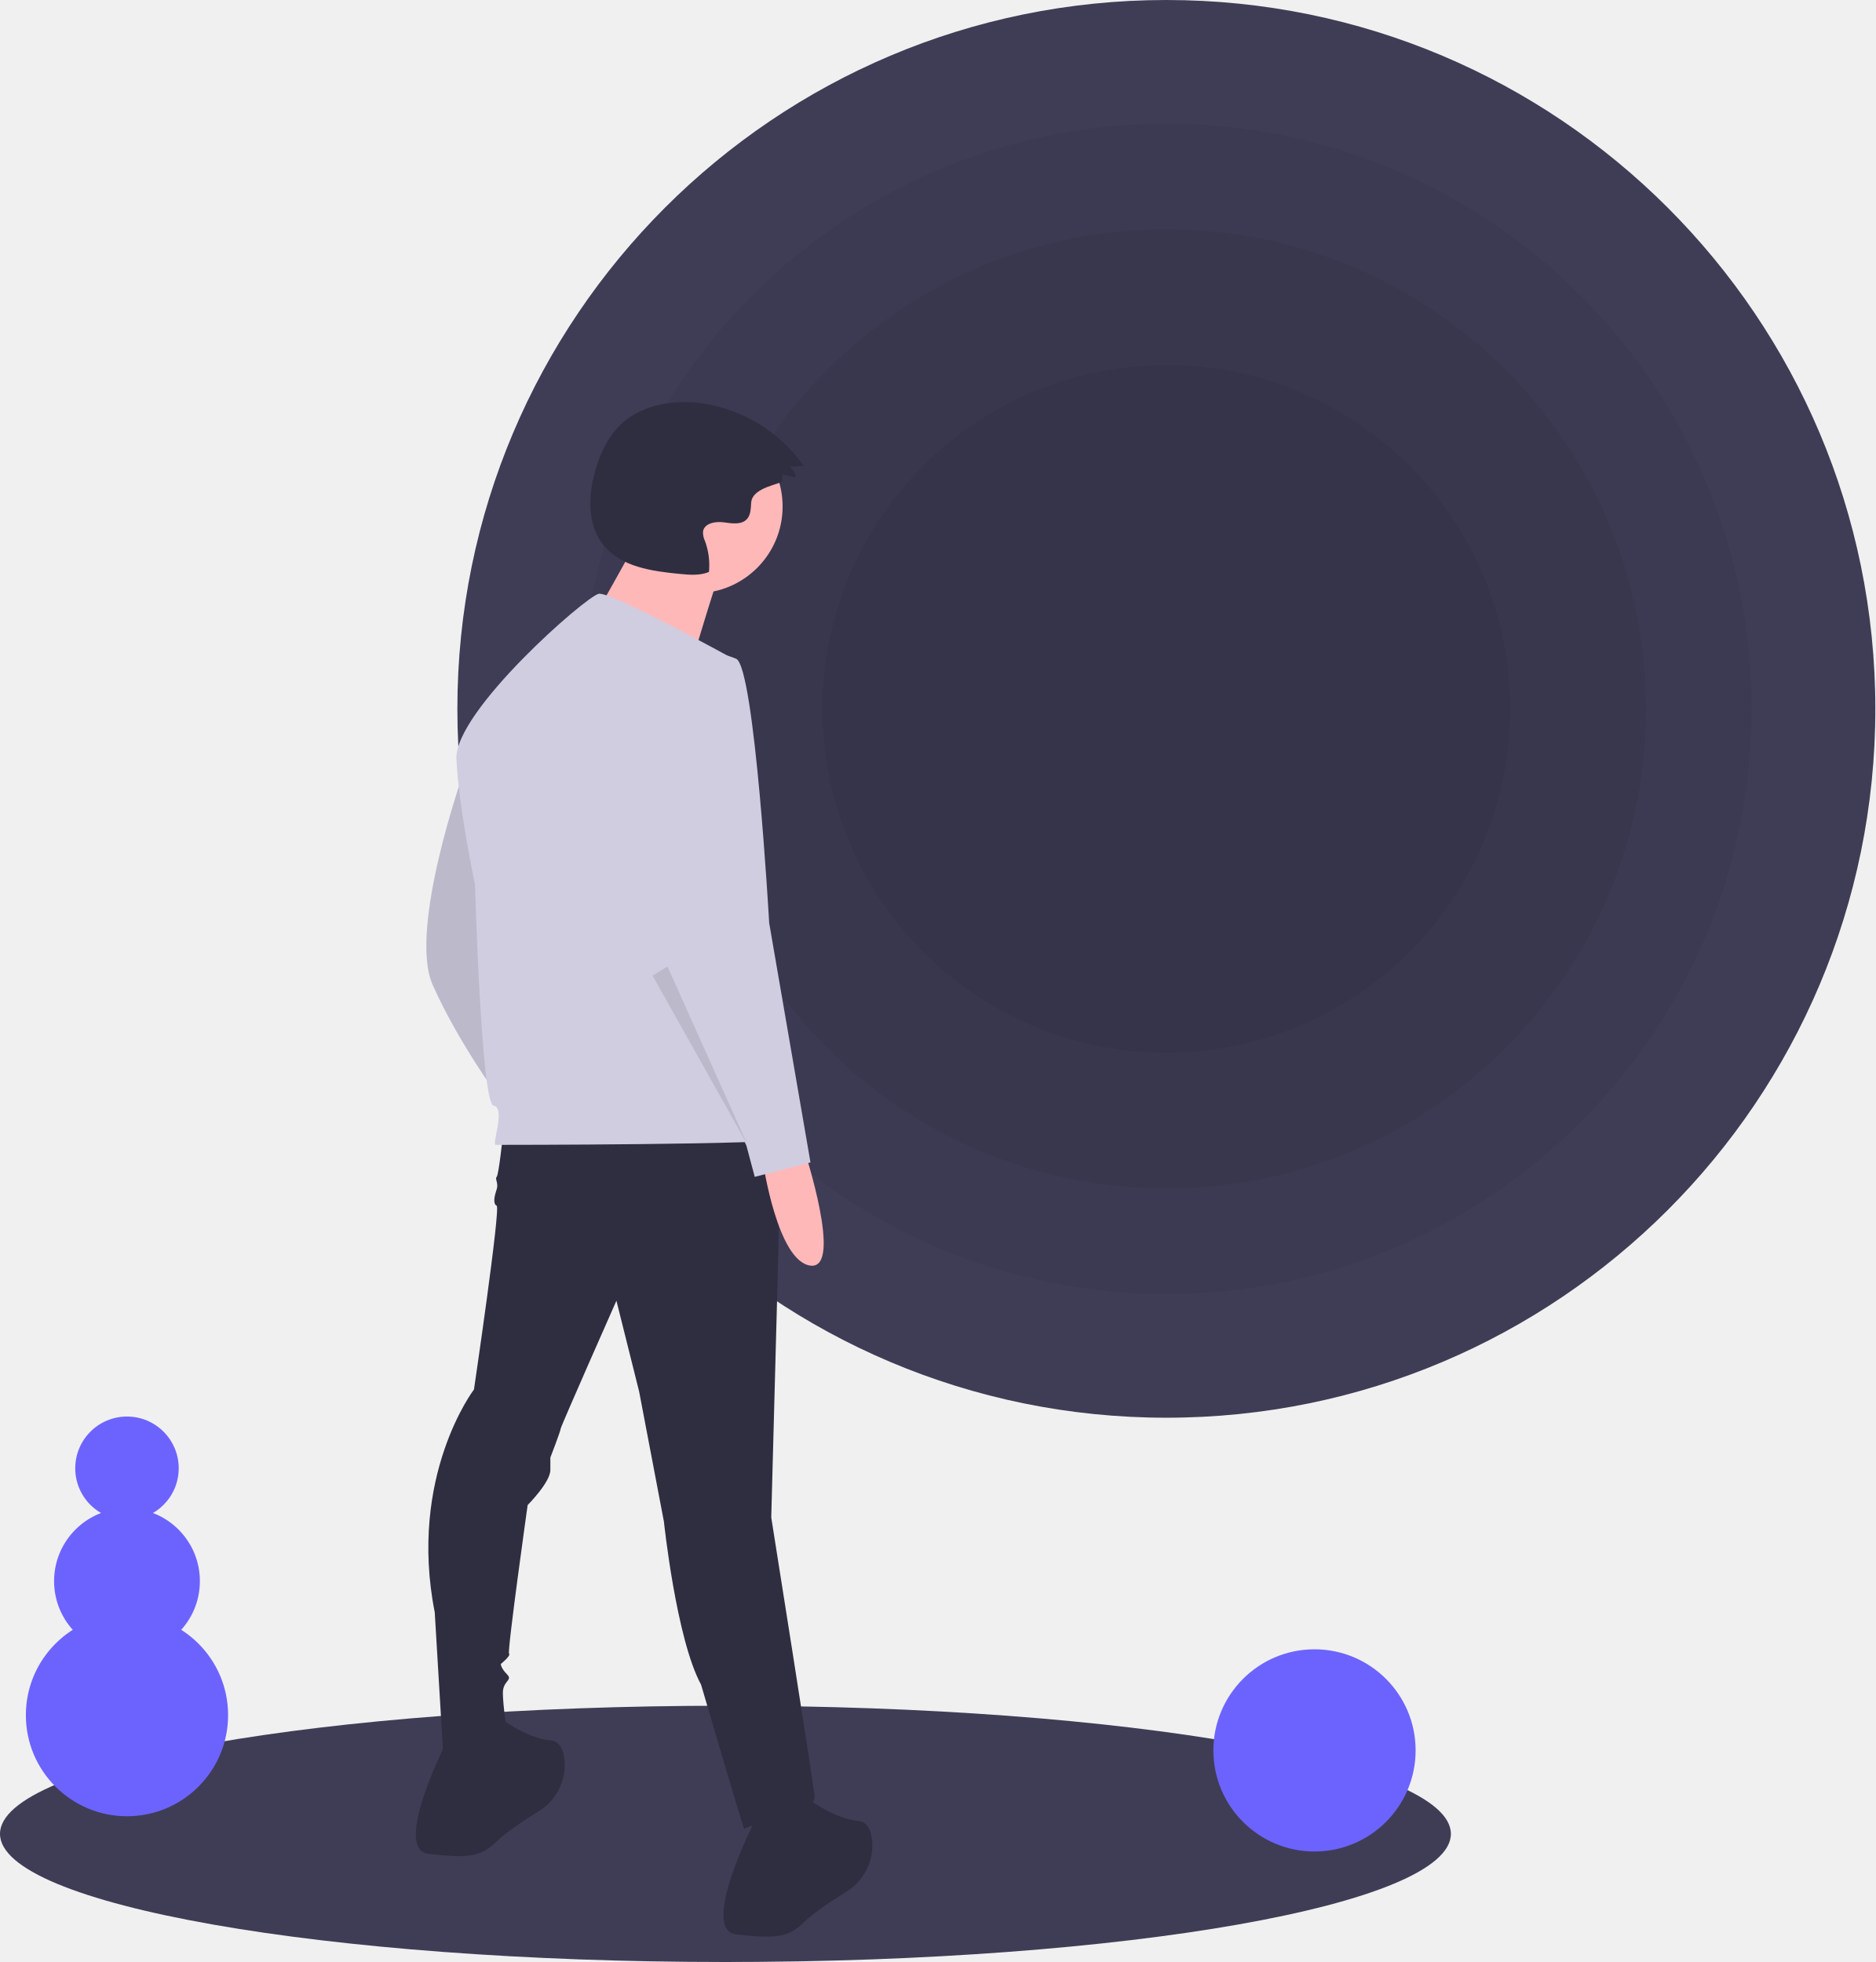
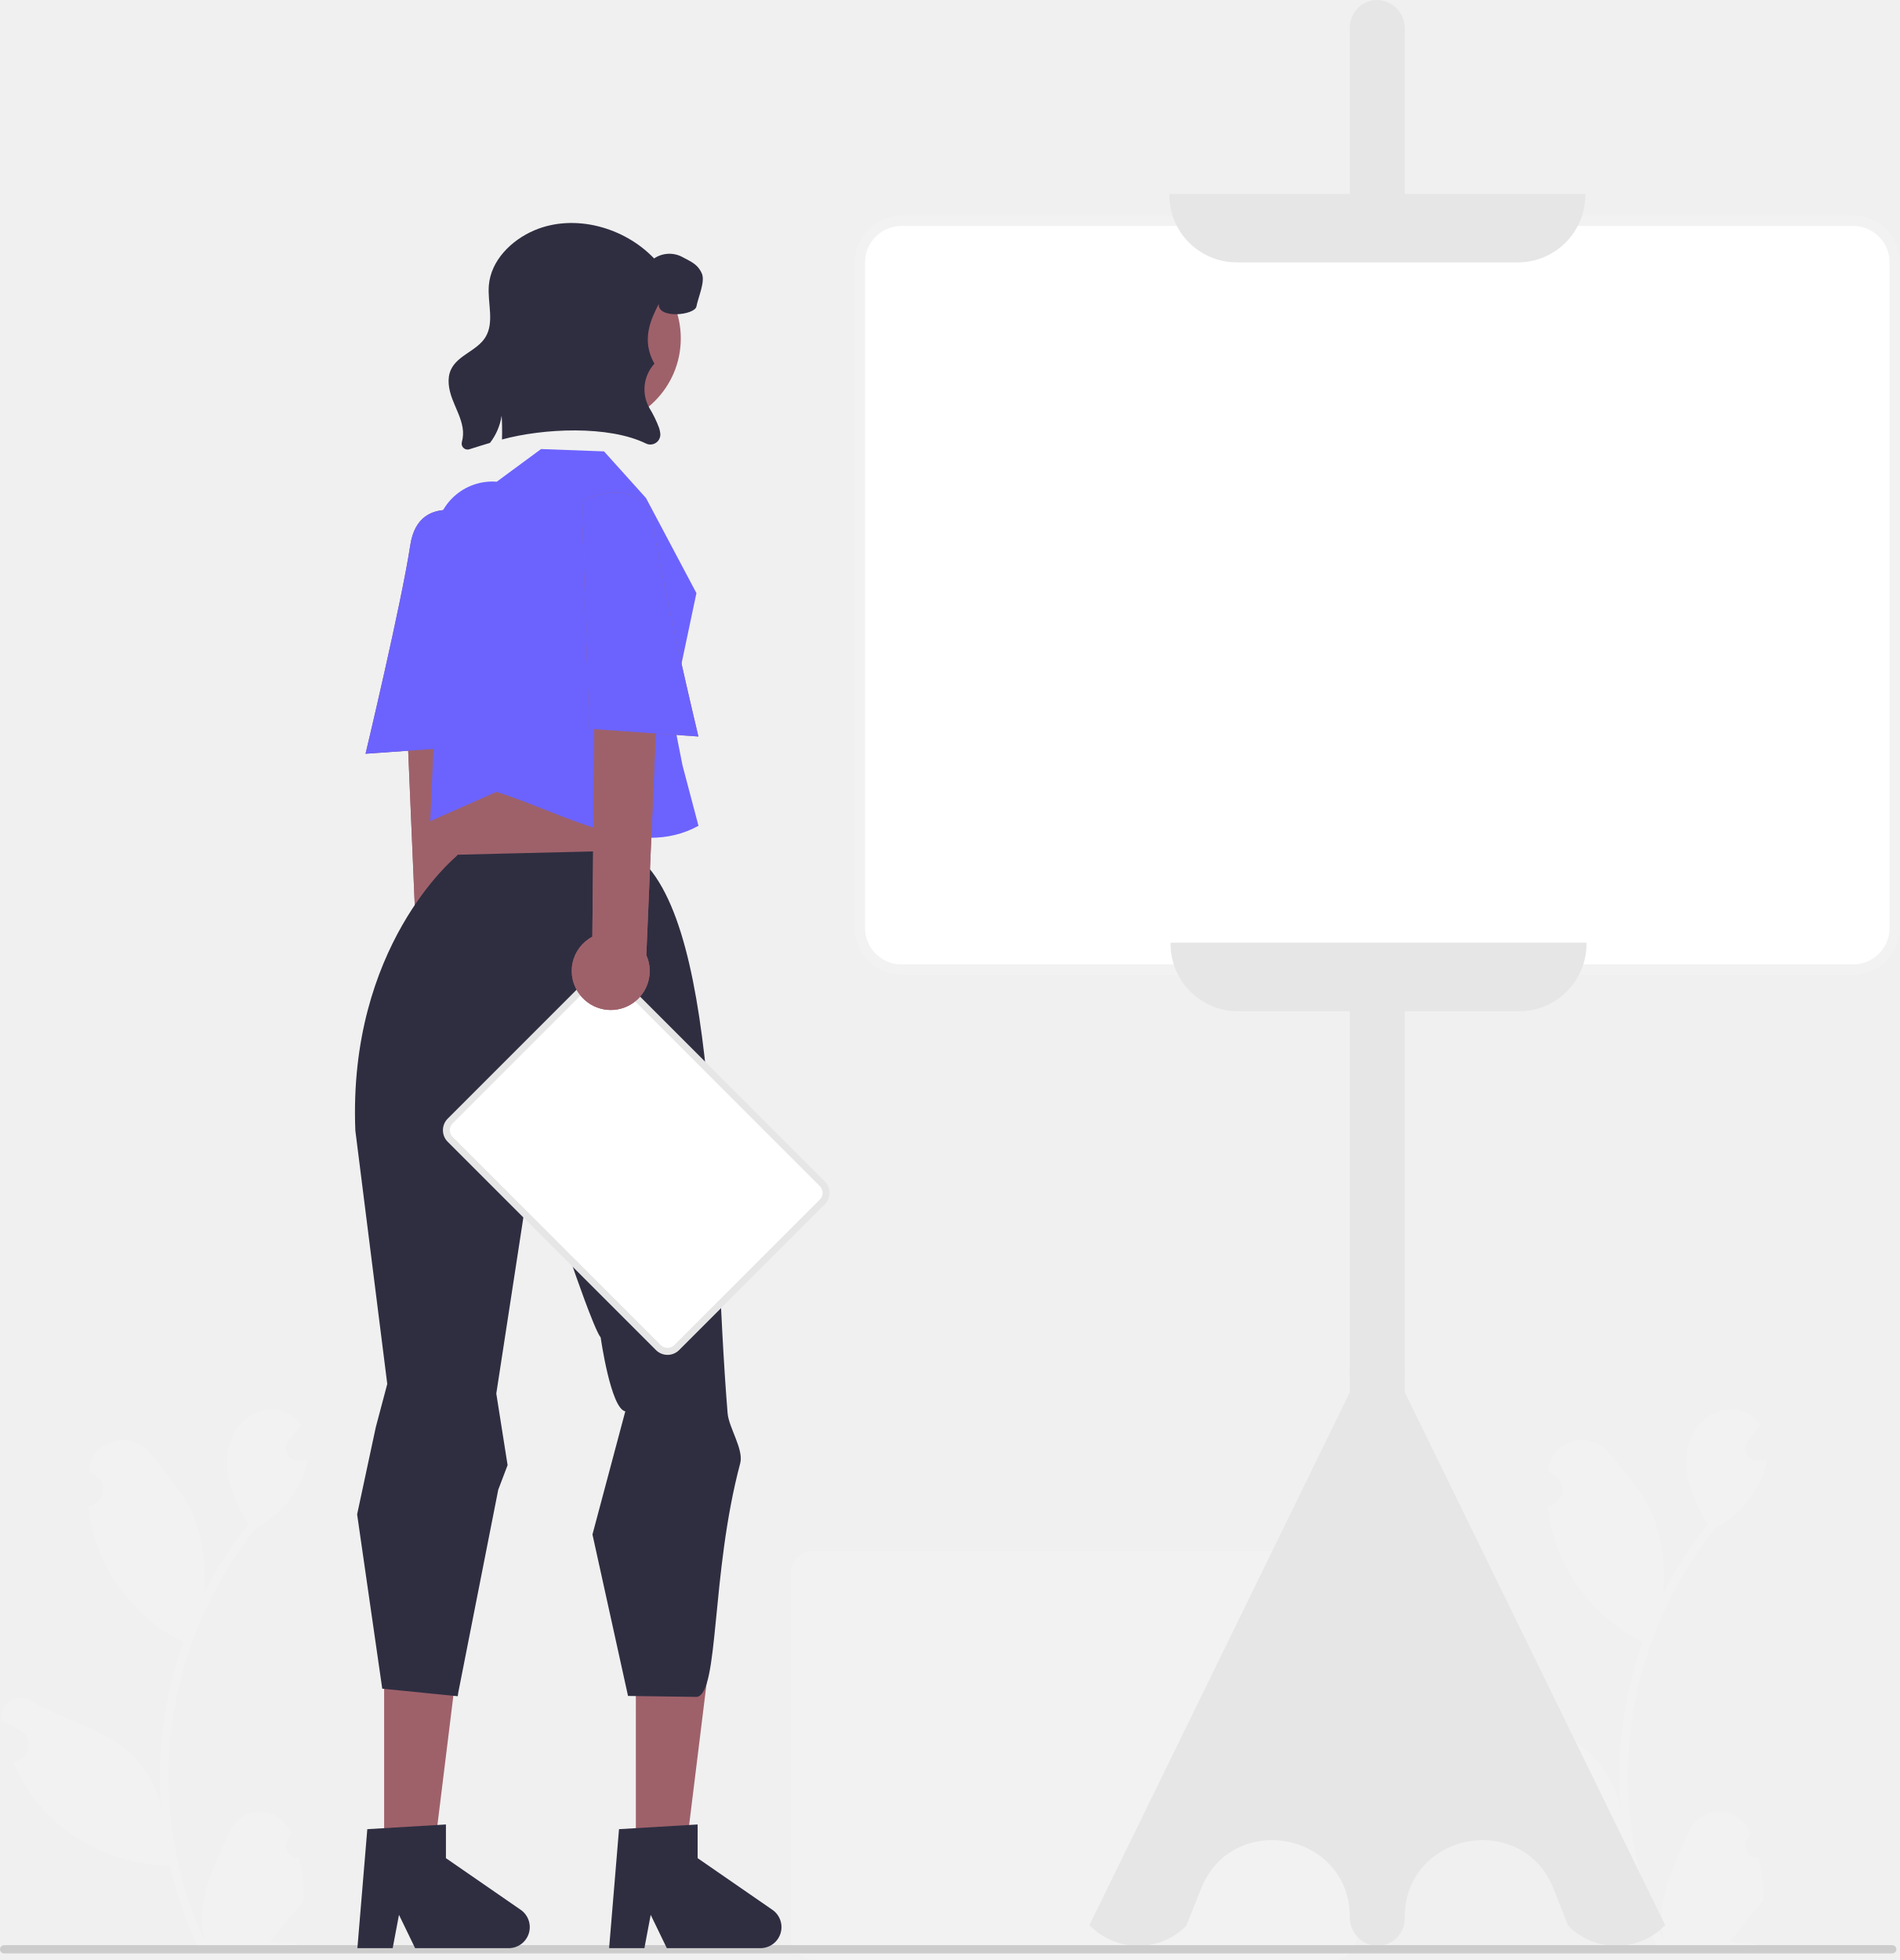
- <svg xmlns="http://www.w3.org/2000/svg" data-name="Layer 1" viewBox="0 0 797.5 834.5">
-   <ellipse cx="308.5" cy="780" rx="308.5" ry="54.5" fill="#3f3d56" />
-   <circle cx="496" cy="301.5" r="301.5" fill="#3f3d56" />
-   <circle cx="496" cy="301.5" r="248.898" opacity="0.05" />
-   <circle cx="496" cy="301.5" r="203.994" opacity="0.05" />
-   <circle cx="496" cy="301.5" r="146.26" opacity="0.05" />
-   <path d="M398.42,361.232s-23.704,66.722-13.169,90.426,27.216,46.53,27.216,46.53S406.322,365.622,398.42,361.232Z" transform="translate(-201.25 -32.75)" fill="#d0cde1" />
-   <path d="M398.42,361.232s-23.704,66.722-13.169,90.426,27.216,46.53,27.216,46.53S406.322,365.622,398.42,361.232Z" transform="translate(-201.25 -32.75)" opacity="0.1" />
-   <path d="M415.101,515.747s-1.756,16.681-2.634,17.558.878,2.634,0,5.268-1.756,6.145,0,7.023-9.657,78.135-9.657,78.135-28.094,36.873-16.681,94.816l3.512,58.821s27.216,1.756,27.216-7.901c0,0-1.756-11.413-1.756-16.681s4.39-5.268,1.756-7.901-2.634-4.39-2.634-4.39,4.39-3.512,3.512-4.39,7.901-63.211,7.901-63.211,9.657-9.657,9.657-14.925v-5.268s4.39-11.413,4.39-12.291,23.704-54.431,23.704-54.431l9.657,38.629,10.535,55.309s5.268,50.042,15.803,69.356c0,0,18.436,63.211,18.436,61.455s30.727-6.145,29.849-14.047-18.436-118.52-18.436-118.52L533.621,513.991Z" transform="translate(-201.25 -32.75)" fill="#2f2e41" />
-   <path d="M391.397,772.978s-23.704,46.53-7.901,48.286,21.948,1.756,28.971-5.268c3.84-3.84,11.615-8.991,17.876-12.873a23.117,23.117,0,0,0,10.969-21.982c-.463-4.295-2.068-7.834-6.019-8.164-10.535-.878-22.826-10.535-22.826-10.535Z" transform="translate(-201.25 -32.75)" fill="#2f2e41" />
-   <path d="M522.208,807.217s-23.704,46.53-7.901,48.286,21.948,1.756,28.971-5.268c3.84-3.84,11.615-8.991,17.876-12.873a23.117,23.117,0,0,0,10.969-21.982c-.463-4.295-2.068-7.834-6.019-8.164-10.535-.878-22.826-10.535-22.826-10.535Z" transform="translate(-201.25 -32.75)" fill="#2f2e41" />
-   <circle cx="295.905" cy="215.433" r="36.905" fill="#ffb8b8" />
-   <path d="M473.43,260.308S447.07,308.812,444.961,308.812,492.41,324.628,492.41,324.628s13.707-46.394,15.816-50.612Z" transform="translate(-201.25 -32.75)" fill="#ffb8b8" />
-   <path d="M513.867,313.385s-52.675-28.971-57.943-28.094-61.455,50.042-60.577,70.234,7.901,53.553,7.901,53.553,2.634,93.06,7.901,93.938-.878,16.681.878,16.681,122.909,0,123.787-2.634S513.867,313.385,513.867,313.385Z" transform="translate(-201.25 -32.75)" fill="#d0cde1" />
-   <path d="M543.278,521.892s16.681,50.92,2.634,49.164-20.192-43.896-20.192-43.896Z" transform="translate(-201.25 -32.75)" fill="#ffb8b8" />
-   <path d="M498.504,310.313s-32.483,7.023-27.216,50.92,14.925,87.792,14.925,87.792l32.483,71.112,3.512,13.169,23.704-6.145L528.353,425.321s-6.145-108.863-14.047-112.374A34,34,0,0,0,498.504,310.313Z" transform="translate(-201.25 -32.75)" fill="#d0cde1" />
-   <polygon points="277.5 414.958 317.885 486.947 283.86 411.09 277.5 414.958" opacity="0.1" />
-   <path d="M533.896,237.316l.122-2.82,5.61,1.396a6.27,6.27,0,0,0-2.514-4.615l5.976-.334a64.477,64.477,0,0,0-43.124-26.651c-12.926-1.873-27.318.838-36.182,10.43-4.299,4.653-7.001,10.57-8.922,16.607-3.539,11.118-4.26,24.372,3.12,33.409,7.501,9.185,20.602,10.984,32.406,12.121,4.153.4,8.506.772,12.355-.839a29.721,29.721,0,0,0-1.654-13.037,8.687,8.687,0,0,1-.879-4.152c.525-3.512,5.209-4.396,8.728-3.922s7.75,1.2,10.062-1.494c1.593-1.856,1.499-4.559,1.71-6.996C521.282,239.785,533.836,238.707,533.896,237.316Z" transform="translate(-201.25 -32.75)" fill="#2f2e41" />
-   <circle cx="559" cy="744.5" r="43" fill="#6c63ff" />
-   <circle cx="54" cy="729.5" r="43" fill="#6c63ff" />
-   <circle cx="54" cy="672.5" r="31" fill="#6c63ff" />
-   <circle cx="54" cy="624.5" r="22" fill="#6c63ff" />
+ <svg xmlns="http://www.w3.org/2000/svg" data-name="Layer 1" viewBox="0 0 550.71 567.986">
+   <path d="M711.247,733.993H560.521a6.616,6.616,0,0,1-6.609-6.608V622.005a6.616,6.616,0,0,1,6.609-6.609h150.725a6.616,6.616,0,0,1,6.608,6.609V727.385A6.616,6.616,0,0,1,711.247,733.993Z" transform="translate(-324.6448 -166.0071)" fill="#f2f2f2" />
+   <path d="M464.932,459.293a11.226,11.226,0,0,0-3.595-16.835l-.95-100.813-18.842,8.647,4.144,97.501A11.287,11.287,0,0,0,464.932,459.293Z" transform="translate(-324.6448 -166.0071)" fill="#9e616a" />
+   <path d="M464.424,316.121s-18.329-8.891-20.864,7.884-12.961,60.433-12.961,60.433l31.639-2.238Z" transform="translate(-324.6448 -166.0071)" fill="#9e616a" />
+   <path d="M464.932,459.293a11.226,11.226,0,0,0-3.595-16.835l-.95-100.813-18.842,8.647,4.144,97.501A11.287,11.287,0,0,0,464.932,459.293Z" transform="translate(-324.6448 -166.0071)" fill="#9e616a" />
+   <path d="M464.424,316.121s-18.329-8.891-20.864,7.884-12.961,60.433-12.961,60.433l31.639-2.238Z" transform="translate(-324.6448 -166.0071)" fill="#6c63ff" />
+   <path d="M411.353,704.466a3.613,3.613,0,0,1-2.619-6.263c.091-.362.156-.622.248-.984q-.049-.118-.098-.236a9.703,9.703,0,0,0-17.898.067c-2.927,7.051-6.654,14.113-7.572,21.568a28.705,28.705,0,0,0,.504,9.872,115.086,115.086,0,0,1-10.469-47.799,111.08,111.08,0,0,1,.689-12.392q.571-5.06,1.584-10.047a116.419,116.419,0,0,1,23.087-49.342,30.983,30.983,0,0,0,12.886-13.369,23.634,23.634,0,0,0,2.149-6.458c-.627.082-1.265.134-1.892.175-.195.01-.401.021-.597.031l-.074.003a3.58,3.58,0,0,1-2.94-5.832q.406-.5.813-.999c.411-.514.833-1.018,1.244-1.532a1.784,1.784,0,0,0,.134-.154c.473-.586.946-1.162,1.419-1.748a10.352,10.352,0,0,0-3.394-3.28c-4.741-2.777-11.281-.854-14.706,3.435-3.435,4.288-4.083,10.304-2.89,15.662a41.485,41.485,0,0,0,5.738,12.793c-.257.329-.525.648-.782.977a117.171,117.171,0,0,0-12.23,19.375,48.709,48.709,0,0,0-2.908-22.624c-2.783-6.715-8.001-12.37-12.595-18.175-5.519-6.973-16.835-3.93-17.807,4.909q-.014.128-.028.257,1.024.577,2.004,1.226a4.901,4.901,0,0,1-1.976,8.919l-.1.015a48.767,48.767,0,0,0,1.285,7.291A50.21,50.21,0,0,0,376.563,641.273c.401.206.792.411,1.193.607a119.598,119.598,0,0,0-6.438,30.296,113.435,113.435,0,0,0,.082,18.315l-.031-.216a29.974,29.974,0,0,0-10.232-17.308c-7.874-6.469-18.999-8.851-27.494-14.05a5.625,5.625,0,0,0-8.616,5.473q.017.114.035.227a32.926,32.926,0,0,1,3.692,1.779q1.024.578,2.004,1.226a4.901,4.901,0,0,1-1.976,8.919l-.1.015c-.072.01-.134.021-.206.031a48.808,48.808,0,0,0,8.978,14.058A50.254,50.254,0,0,0,373.9,706.637h.01a119.563,119.563,0,0,0,8.032,23.447h28.692c.103-.319.195-.648.288-.967a32.599,32.599,0,0,1-7.939-.473c2.129-2.612,4.257-5.245,6.386-7.857a1.781,1.781,0,0,0,.134-.154c1.08-1.337,2.17-2.663,3.25-4l.001-.002a47.75,47.75,0,0,0-1.399-12.164Z" transform="translate(-324.6448 -166.0071)" fill="#f2f2f2" />
+   <path d="M834.353,704.466a3.613,3.613,0,0,1-2.619-6.263c.091-.362.156-.622.248-.984q-.049-.118-.098-.236a9.703,9.703,0,0,0-17.898.067c-2.927,7.051-6.654,14.113-7.572,21.568a28.705,28.705,0,0,0,.504,9.872,115.086,115.086,0,0,1-10.469-47.799,111.08,111.08,0,0,1,.689-12.392q.571-5.06,1.584-10.047a116.419,116.419,0,0,1,23.087-49.342,30.983,30.983,0,0,0,12.886-13.369,23.634,23.634,0,0,0,2.149-6.458c-.627.082-1.265.134-1.892.175-.195.01-.401.021-.597.031l-.074.003a3.58,3.58,0,0,1-2.94-5.832q.406-.5.813-.999c.411-.514.833-1.018,1.244-1.532a1.784,1.784,0,0,0,.134-.154c.473-.586.946-1.162,1.419-1.748a10.352,10.352,0,0,0-3.394-3.28c-4.741-2.777-11.281-.854-14.706,3.435-3.435,4.288-4.083,10.304-2.89,15.662a41.485,41.485,0,0,0,5.738,12.793c-.257.329-.525.648-.782.977a117.171,117.171,0,0,0-12.23,19.375,48.709,48.709,0,0,0-2.908-22.624c-2.783-6.715-8.001-12.37-12.595-18.175-5.519-6.973-16.835-3.93-17.807,4.909q-.014.128-.028.257,1.024.577,2.004,1.226a4.901,4.901,0,0,1-1.976,8.919l-.1.015a48.767,48.767,0,0,0,1.285,7.291A50.21,50.21,0,0,0,799.563,641.273c.401.206.792.411,1.193.607a119.598,119.598,0,0,0-6.438,30.296,113.435,113.435,0,0,0,.082,18.315l-.031-.216a29.974,29.974,0,0,0-10.232-17.308c-7.874-6.469-18.999-8.851-27.494-14.05a5.625,5.625,0,0,0-8.616,5.473q.017.114.035.227a32.926,32.926,0,0,1,3.692,1.779q1.024.578,2.004,1.226a4.901,4.901,0,0,1-1.976,8.919l-.1.015c-.072.01-.134.021-.206.031a48.808,48.808,0,0,0,8.978,14.058A50.254,50.254,0,0,0,796.9,706.637h.01a119.563,119.563,0,0,0,8.032,23.447h28.692c.103-.319.195-.648.288-.967a32.599,32.599,0,0,1-7.939-.473c2.129-2.612,4.257-5.245,6.386-7.857a1.781,1.781,0,0,0,.134-.154c1.08-1.337,2.17-2.663,3.25-4l.001-.002a47.75,47.75,0,0,0-1.399-12.164Z" transform="translate(-324.6448 -166.0071)" fill="#f2f2f2" />
+   <path d="M723.864,729.896c-.083,0-.165-.002-.248-.004a8.169,8.169,0,0,1-7.702-8.255c0-12.795-9.14-20.259-18.197-21.98-9.058-1.72-20.298,1.871-24.989,13.776l-4.265,10.707a19.672,19.672,0,0,1-27.787,0l-.252-.252.157-.321,75.334-154.134v-3.777a19.488,19.488,0,0,1,.002-3.5l-.002-388.203a7.946,7.946,0,0,1,8.19-7.943,8.169,8.169,0,0,1,7.703,8.255v387.936a19.489,19.489,0,0,1-.002,3.5l.002,3.731,75.491,154.456-.252.252a19.672,19.672,0,0,1-27.787,0l-.112-.17-4.153-10.537c-4.691-11.904-15.93-15.493-24.989-13.776-9.058,1.721-18.197,9.185-18.197,21.98v.312a7.947,7.947,0,0,1-7.943,7.946Z" transform="translate(-324.6448 -166.0071)" fill="#e6e6e6" />
+   <path d="M861.763,446.993H585.96A12.106,12.106,0,0,1,573.867,434.901v-192.828A12.106,12.106,0,0,1,585.96,229.98H861.763a12.106,12.106,0,0,1,12.092,12.093v192.828A12.106,12.106,0,0,1,861.763,446.993Z" transform="translate(-324.6448 -166.0071)" fill="#fff" />
+   <path d="M861.763,448.493H585.96a13.608,13.608,0,0,1-13.593-13.592V242.072a13.608,13.608,0,0,1,13.593-13.592H861.763a13.608,13.608,0,0,1,13.592,13.592V434.901A13.608,13.608,0,0,1,861.763,448.493ZM585.96,231.48a10.604,10.604,0,0,0-10.593,10.592V434.901a10.605,10.605,0,0,0,10.593,10.592H861.763a10.604,10.604,0,0,0,10.592-10.592V242.072a10.604,10.604,0,0,0-10.592-10.592Z" transform="translate(-324.6448 -166.0071)" fill="#f2f2f2" />
+   <path d="M764.64,242.036H683.083a19.525,19.525,0,0,1-19.503-19.503v-.355H784.143v.355A19.525,19.525,0,0,1,764.64,242.036Z" transform="translate(-324.6448 -166.0071)" fill="#e6e6e6" />
+   <path d="M764.994,459.049H683.437a19.525,19.525,0,0,1-19.503-19.503v-.355H784.497v.355A19.525,19.525,0,0,1,764.994,459.049Z" transform="translate(-324.6448 -166.0071)" fill="#e6e6e6" />
+   <path d="M874.315,730.889a1.186,1.186,0,0,1-1.19,1.19h-547.29a1.19,1.19,0,0,1,0-2.38h547.29A1.187,1.187,0,0,1,874.315,730.889Z" transform="translate(-324.6448 -166.0071)" fill="#ccc" />
+   <polygon points="184.306 537.181 198.722 537.181 205.58 481.575 184.303 481.576 184.306 537.181" fill="#9e616a" />
+   <path d="M504.069,696.077l22.789-1.36v9.764l21.666,14.963a6.099,6.099,0,0,1-3.466,11.118H517.927l-4.676-9.658-1.826,9.658H501.195Z" transform="translate(-324.6448 -166.0071)" fill="#2f2e41" />
+   <polygon points="135.277 227.892 133.865 234.622 132.664 259.447 180.908 252.915 184.613 224.169 179.492 215.755 135.277 227.892" fill="#9e616a" />
+   <polygon points="111.347 537.181 125.763 537.181 132.621 481.575 111.344 481.576 111.347 537.181" fill="#9e616a" />
+   <path d="M428.171,604.948l-.001-.149,5.396-25.192,3.328-12.541-9.249-73.429c-2.178-53.348,28.772-78.993,29.016-79.245l.671-.698,49.636-1.215c26.706,16.001,23.683,103.519,28.573,163.039.349,4.244,4.731,10.509,3.654,14.546-8.546,32.027-6.043,66.661-12.553,67.685l-19.961-.277-10.309-46.789,9.516-35.686c-4.221-.778-7.137-21.412-7.137-21.412-1.839-2.184-8.188-20.756-8.188-20.756l-8.466-51.41-13.601,88.424,3.276,20.744-2.711,7.133-11.608,58.886-.123.949L435.443,655.37Z" transform="translate(-324.6448 -166.0071)" fill="#2f2e41" />
+   <path d="M431.11,696.077l22.789-1.36v9.764l21.666,14.963a6.099,6.099,0,0,1-3.466,11.118H444.968l-4.676-9.658-1.826,9.658H428.236Z" transform="translate(-324.6448 -166.0071)" fill="#2f2e41" />
+   <path d="M499.723,296.813l12.168,13.52,14.615,27.547-7.179,33.968,3.139,15.94,4.635,17.522c-17.86,9.879-39.074-3.764-58.563-9.824l-19.176,8.472,1.014-23.322.52-58.76a16.469,16.469,0,0,1,17.732-16.275h0l12.844-9.464Z" transform="translate(-324.6448 -166.0071)" fill="#6c63ff" />
+   <circle cx="171.67" cy="98.072" r="25.657" fill="#9e616a" />
+   <path d="M526.506,254.82c-.452,2.514-11.253,3.727-10.928-.745-2.101,4.211-5.242,10.322-1.242,17.322a10.983,10.983,0,0,0-1.482,12.813,33.153,33.153,0,0,1,2.847,5.845,8.875,8.875,0,0,1,.325,1.515,2.898,2.898,0,0,1-4.124,2.974c-10.88-5.329-29.854-4.426-41.758-1.174q.119-3.473-.095-6.931a17.134,17.134,0,0,1-3.378,7.914c-2.038.603-4.036,1.229-5.971,1.848a1.715,1.715,0,0,1-2.181-2.094,9.647,9.647,0,0,0,.206-4.203c-.492-2.903-1.951-5.527-2.982-8.279s-1.618-5.916-.357-8.573c1.959-4.124,7.478-5.385,9.913-9.247,2.736-4.338.611-9.992,1.039-15.107.603-7.232,6.527-13.109,13.204-15.948,11.562-4.917,26.027-.935,34.695,8.153a7.938,7.938,0,0,1,8.303-.357c2.562,1.372,4.401,2.086,5.551,4.758C529.1,247.651,526.966,252.298,526.506,254.82Z" transform="translate(-324.6448 -166.0071)" fill="#2f2e41" />
+   <path d="M515.486,556.54l-60.365-60.365a3.747,3.747,0,0,1-0-5.293l42.204-42.204a3.747,3.747,0,0,1,5.293,0l60.365,60.365a3.747,3.747,0,0,1-0,5.293l-42.204,42.204A3.747,3.747,0,0,1,515.486,556.54Z" transform="translate(-324.6448 -166.0071)" fill="#fff" />
+   <path d="M518.133,558.633a4.71,4.71,0,0,1-3.354-1.387L454.414,496.882a4.746,4.746,0,0,1,0-6.707l42.204-42.204a4.746,4.746,0,0,1,6.708,0l60.364,60.364a4.746,4.746,0,0,1,0,6.707l-42.204,42.204A4.71,4.71,0,0,1,518.133,558.633ZM499.972,448.584a2.72,2.72,0,0,0-1.939.802l-42.205,42.204a2.747,2.747,0,0,0,0,3.879l60.365,60.364a2.815,2.815,0,0,0,3.879,0l42.204-42.204a2.747,2.747,0,0,0,0-3.879l-60.365-60.364A2.721,2.721,0,0,0,499.972,448.584Z" transform="translate(-324.6448 -166.0071)" fill="#e6e6e6" />
+   <path d="M492.742,454.293a11.226,11.226,0,0,1,3.595-16.835l.95-100.813,18.842,8.647-4.144,97.501A11.287,11.287,0,0,1,492.742,454.293Z" transform="translate(-324.6448 -166.0071)" fill="#9e616a" />
+   <path d="M493.249,311.121s18.329-8.891,20.864,7.884,12.961,60.433,12.961,60.433l-31.639-2.238Z" transform="translate(-324.6448 -166.0071)" fill="#9e616a" />
+   <path d="M492.742,454.293a11.226,11.226,0,0,1,3.595-16.835l.95-100.813,18.842,8.647-4.144,97.501A11.287,11.287,0,0,1,492.742,454.293Z" transform="translate(-324.6448 -166.0071)" fill="#9e616a" />
+   <path d="M493.249,311.121s18.329-8.891,20.864,7.884,12.961,60.433,12.961,60.433l-31.639-2.238Z" transform="translate(-324.6448 -166.0071)" fill="#6c63ff" />
</svg>
